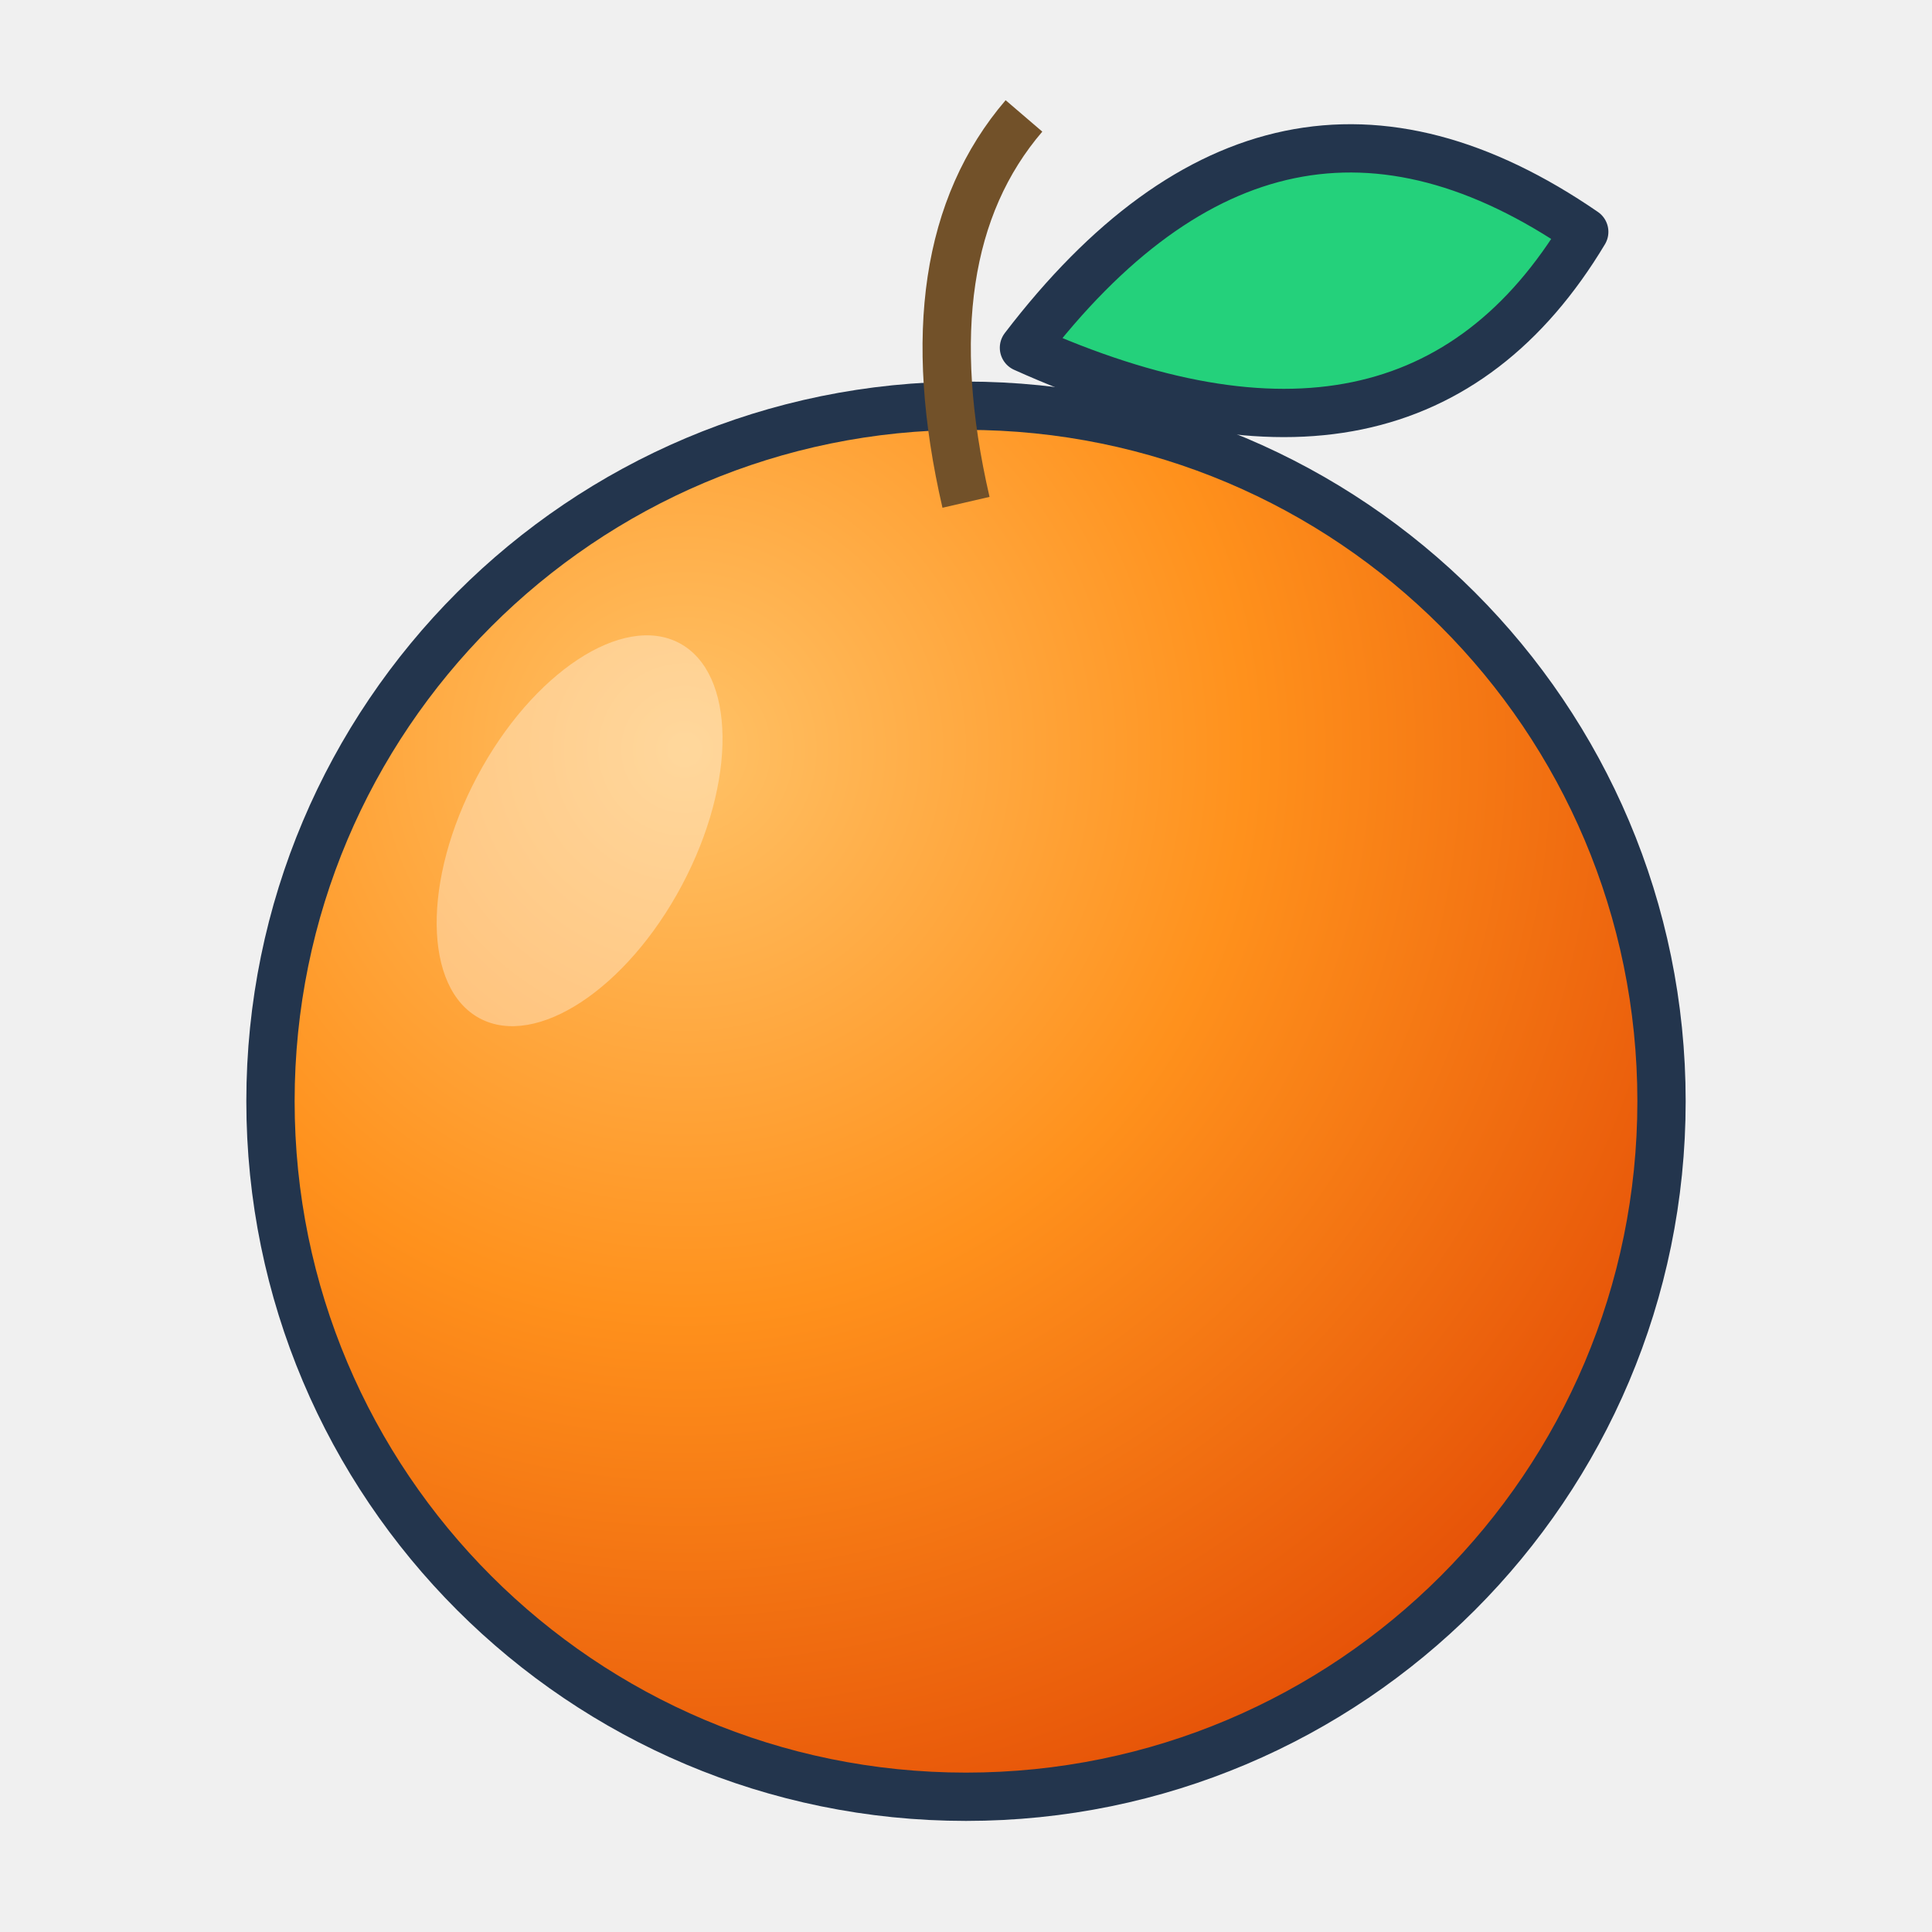
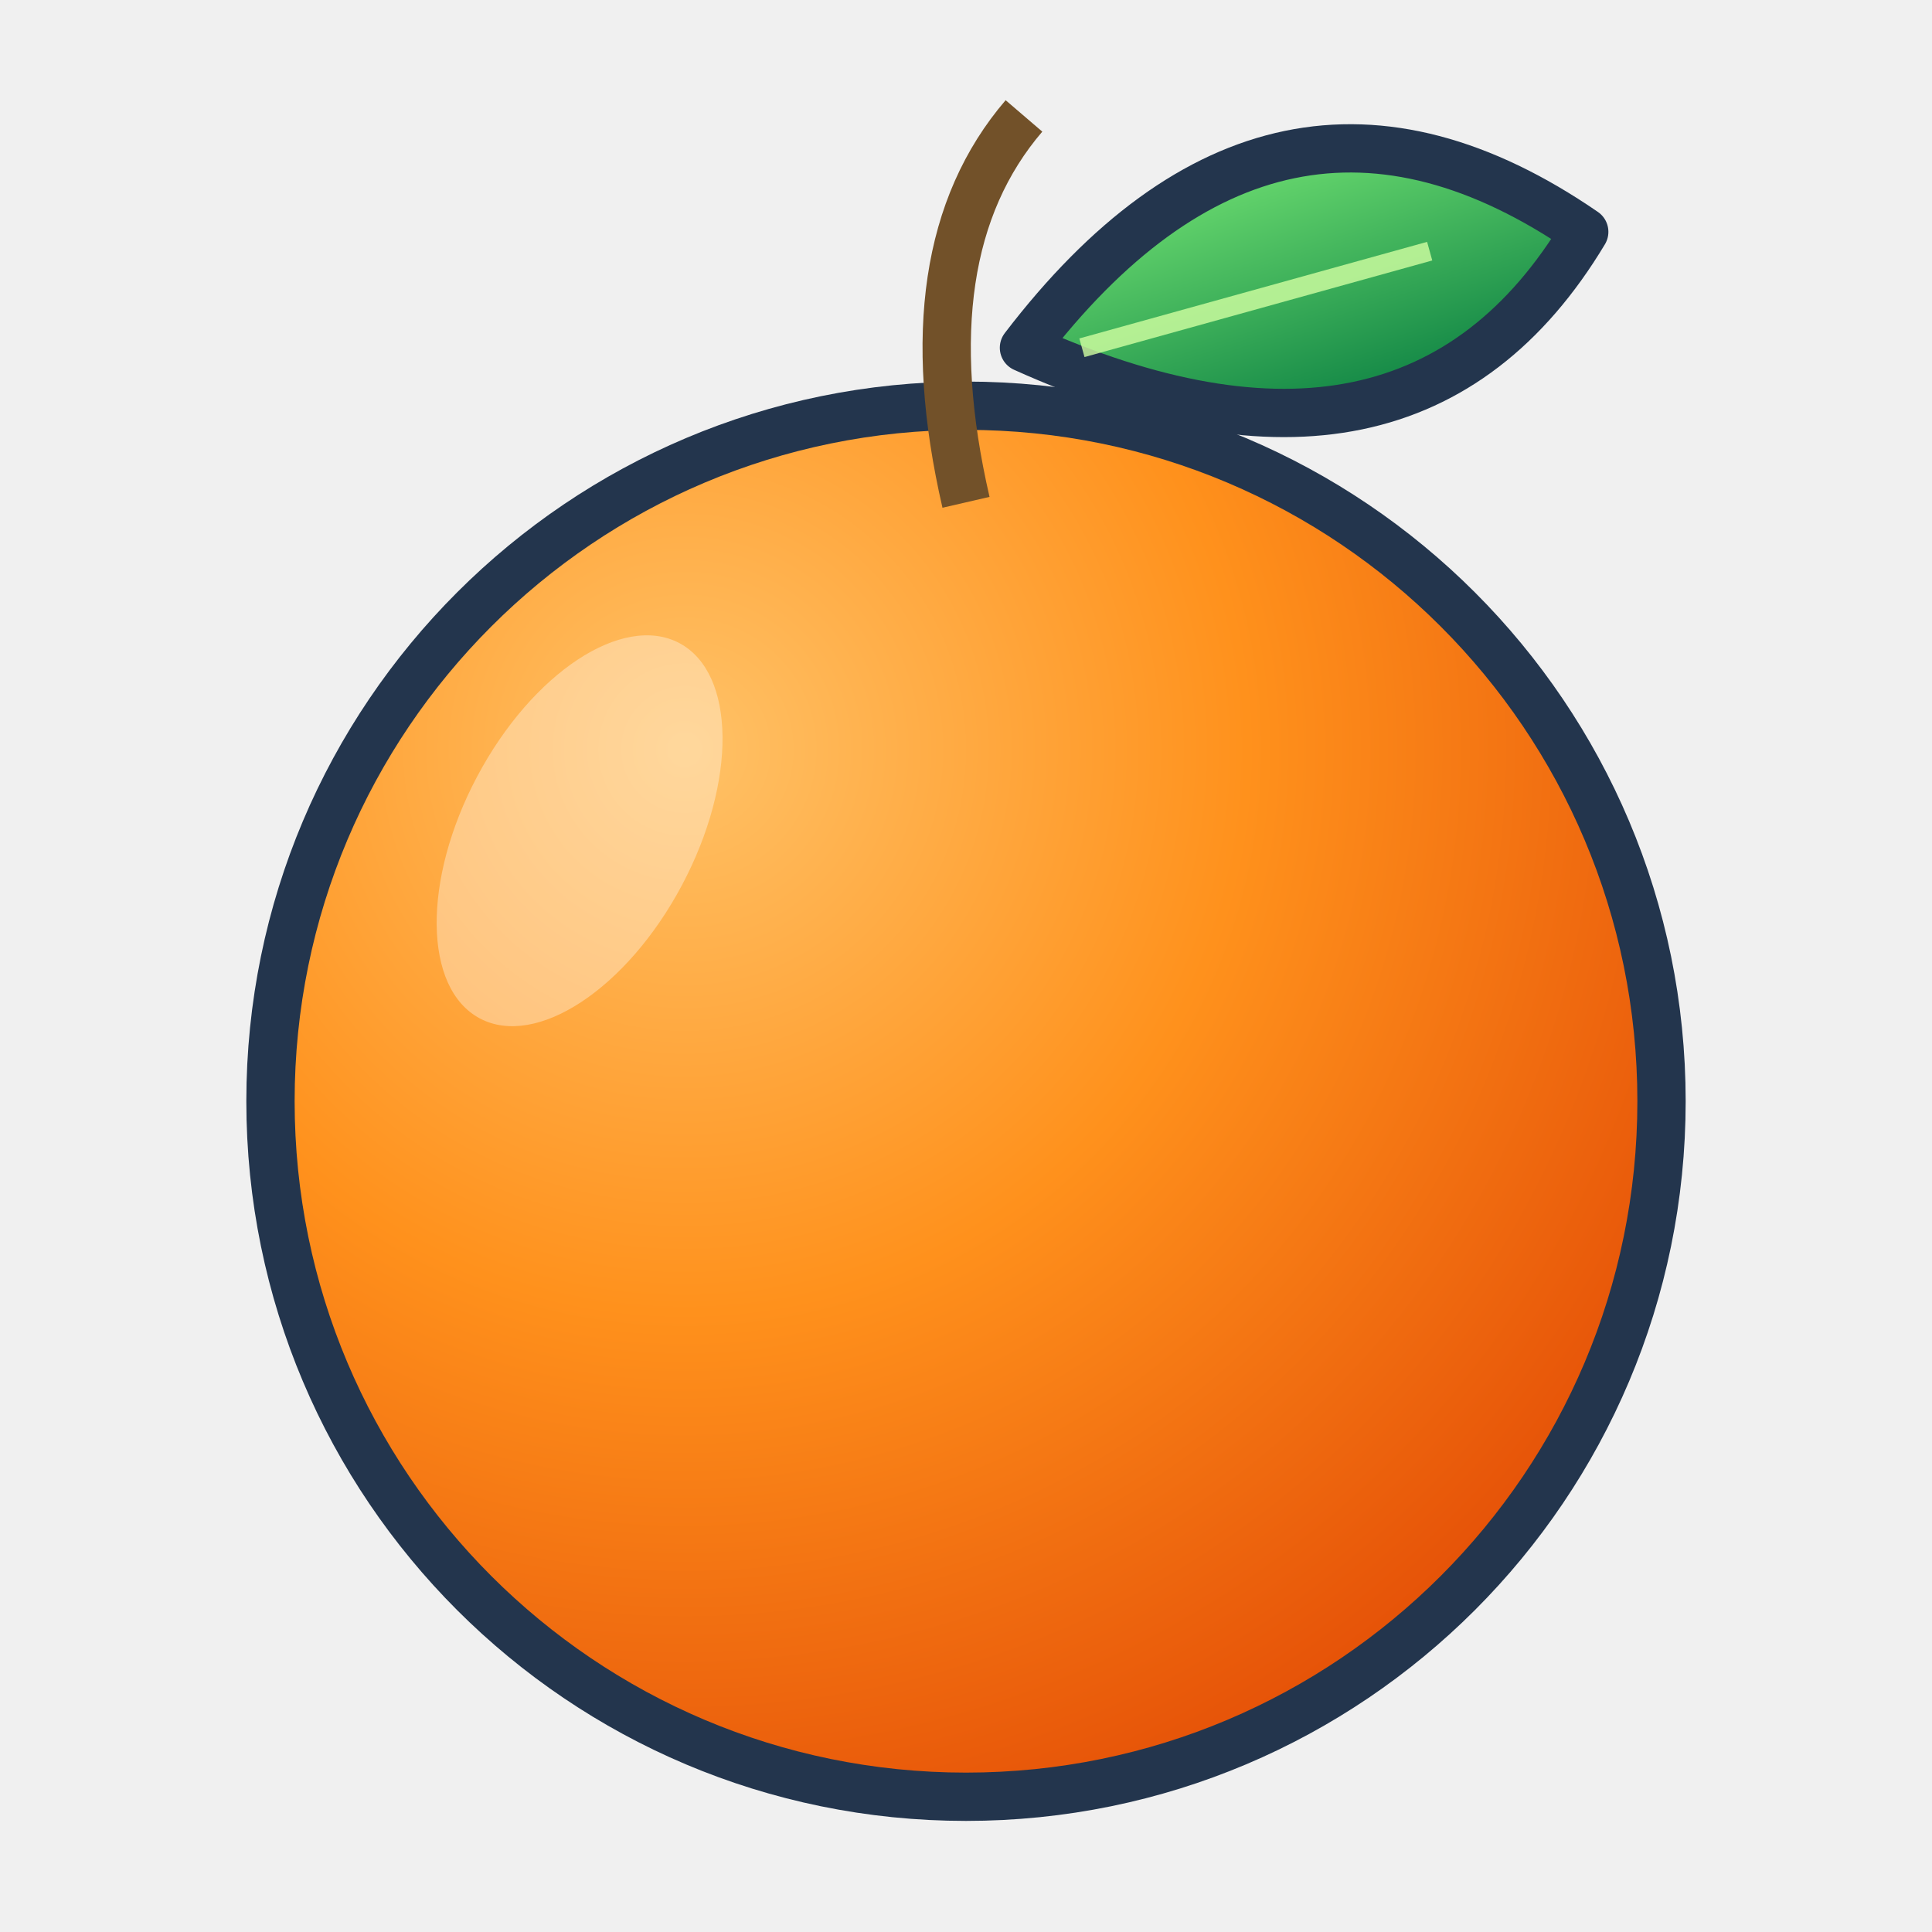
- <svg xmlns="http://www.w3.org/2000/svg" width="100" height="100" viewBox="0 0 100 100">
+ <svg xmlns="http://www.w3.org/2000/svg" width="400" height="400" viewBox="0 0 100 100">
  <defs>
    <radialGradient id="skin" cx="30%" cy="25%" r="80%">
      <stop stop-color="#ffc267" />
      <stop offset=".5" stop-color="#ff911c" />
      <stop offset="1" stop-color="#e65308" />
    </radialGradient>
+     <linearGradient id="leaf" x2=".7" y2="1">
+       <stop stop-color="#86f57c" />
+       <stop offset="1" stop-color="#087d41" />
+     </linearGradient>
  </defs>
  <g stroke="#23354d" stroke-width="2.5" stroke-linejoin="round">
    <circle cx="50" cy="57" r="36" fill="url(#skin)" />
    <path d="M50 26Q47 13 53 6" fill="none" stroke="#725129" />
-     <path d="M53 18Q66 1 82 12Q73 27 53 18Z" fill="#24d17b" />
+     <path d="M53 18Q66 1 82 12Q73 27 53 18Z" fill="url(#leaf)" />
+     <path d="M56 18L74 13" stroke="#d1ffa1" stroke-width="1" opacity=".8" />
  </g>
  <ellipse cx="30" cy="43" rx="6" ry="11" fill="white" opacity=".35" transform="rotate(28 30 43)" />
</svg>
